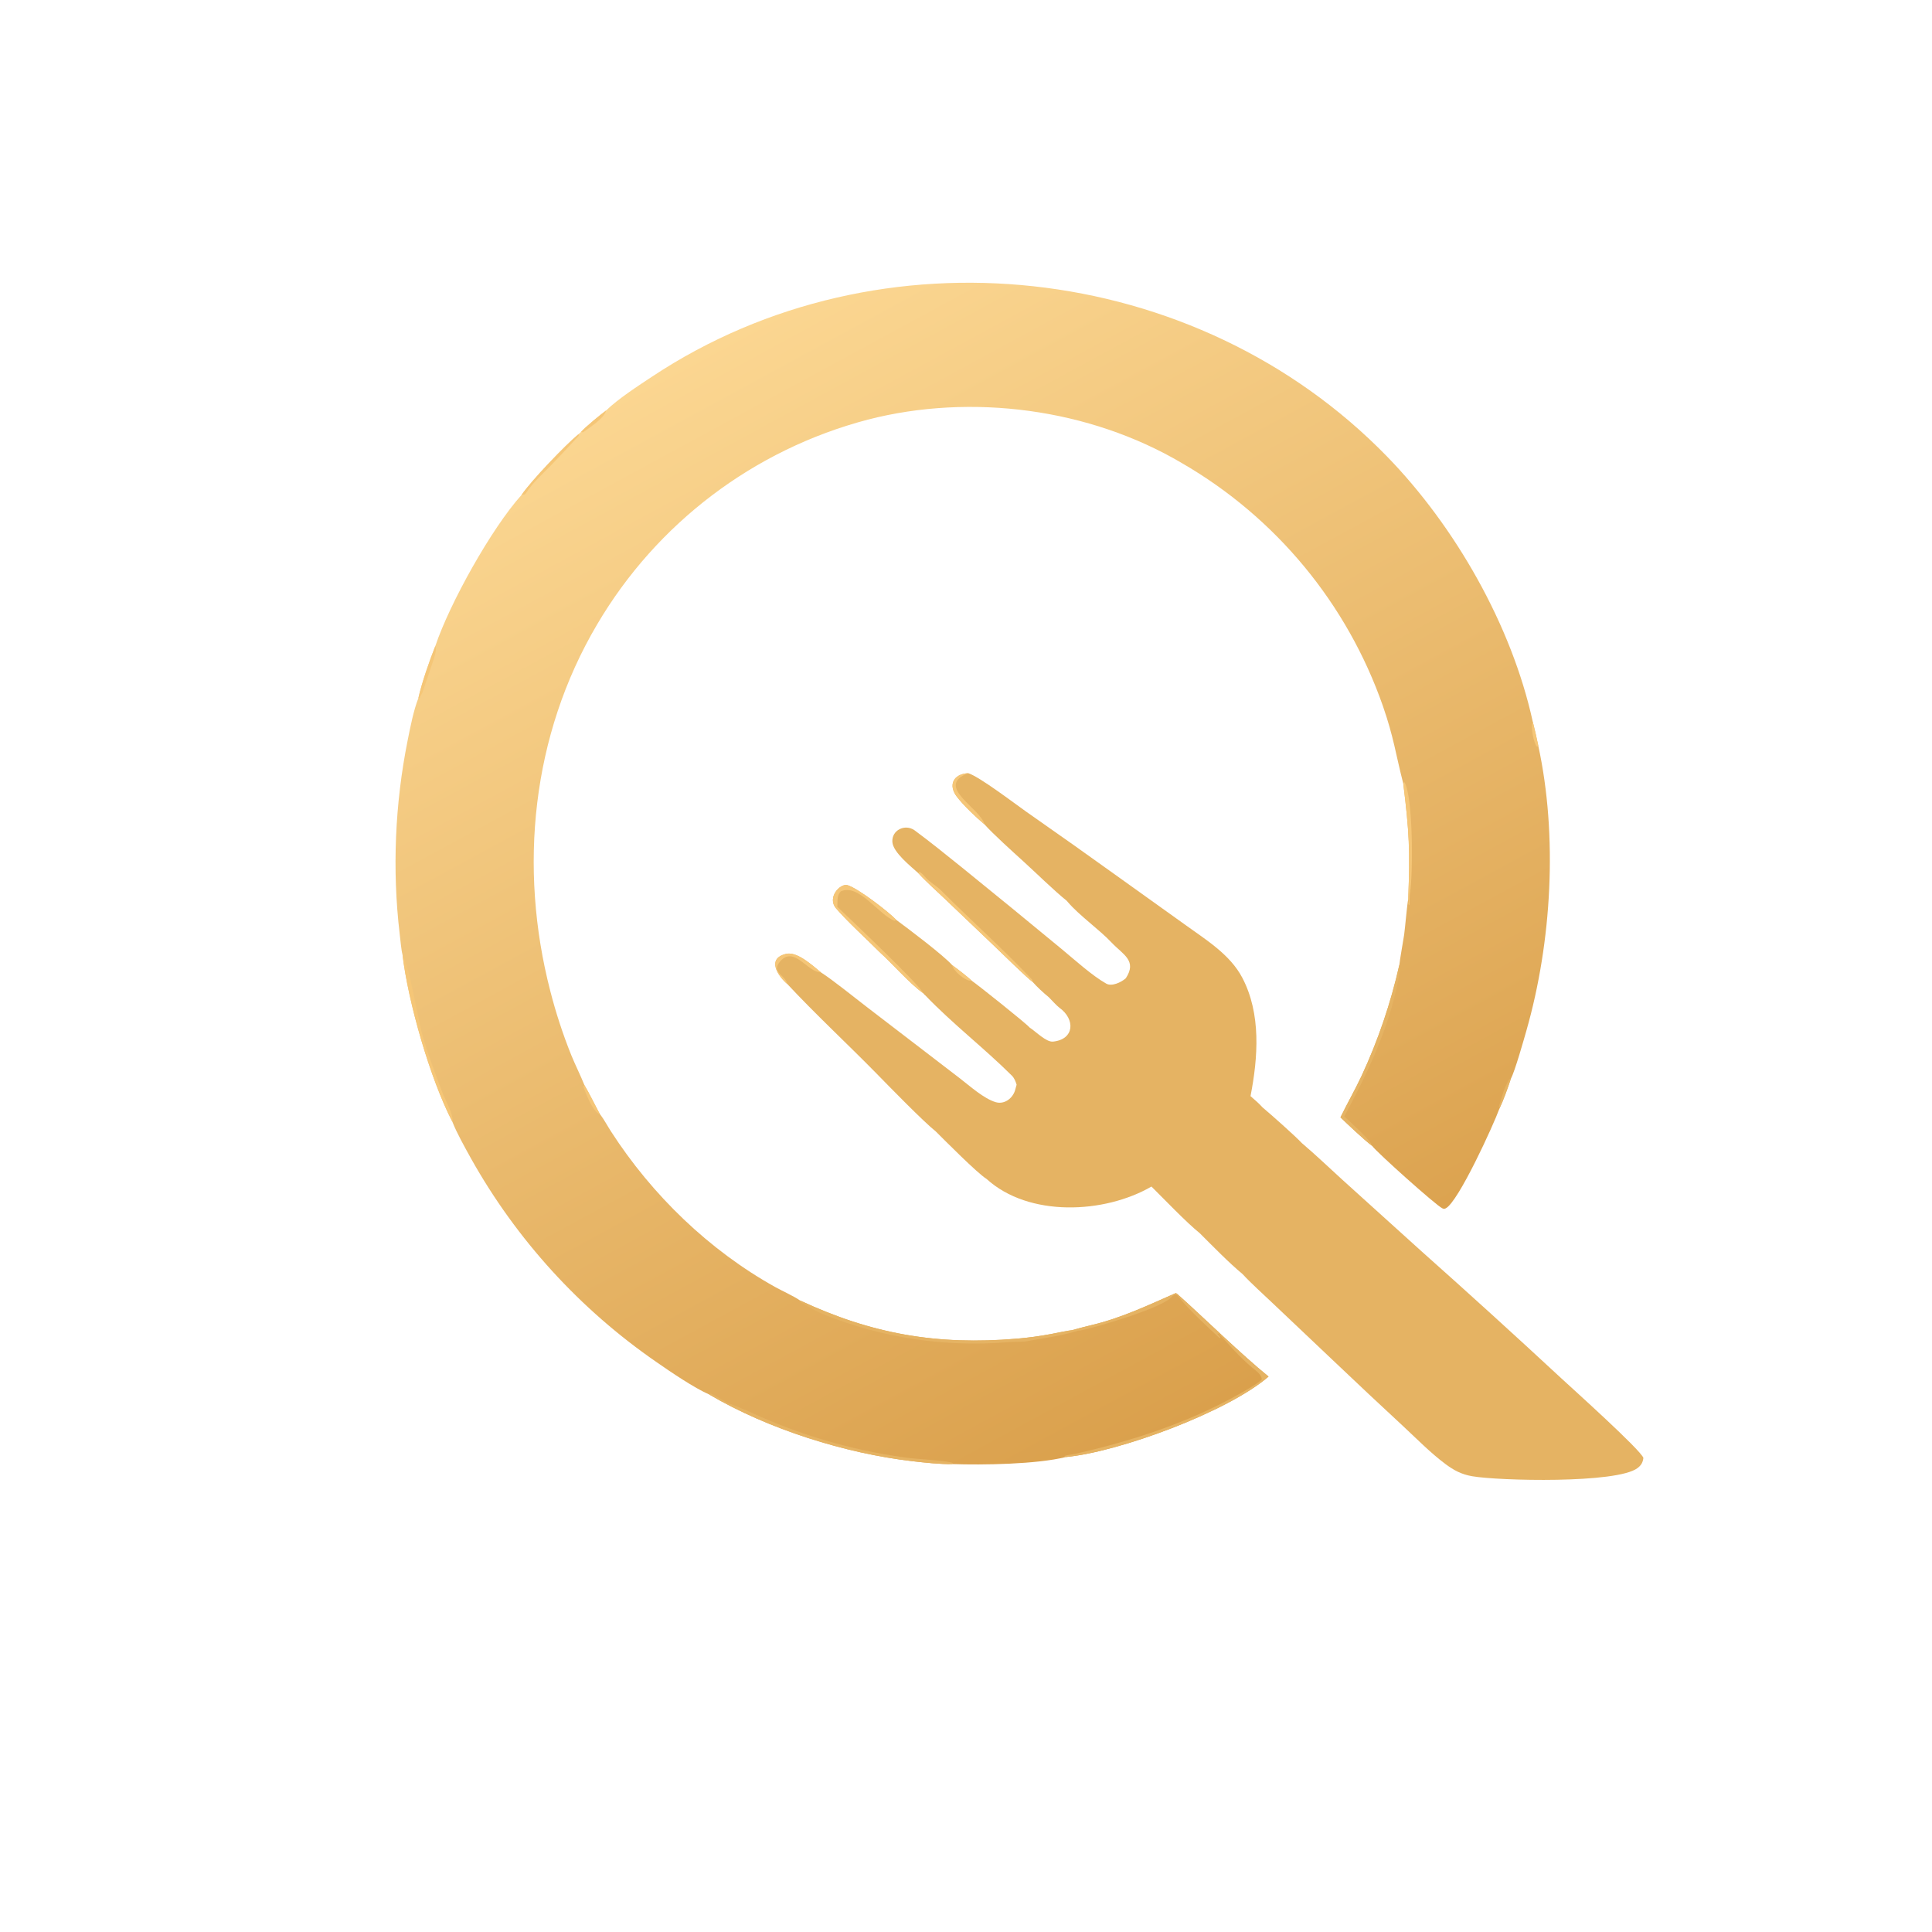
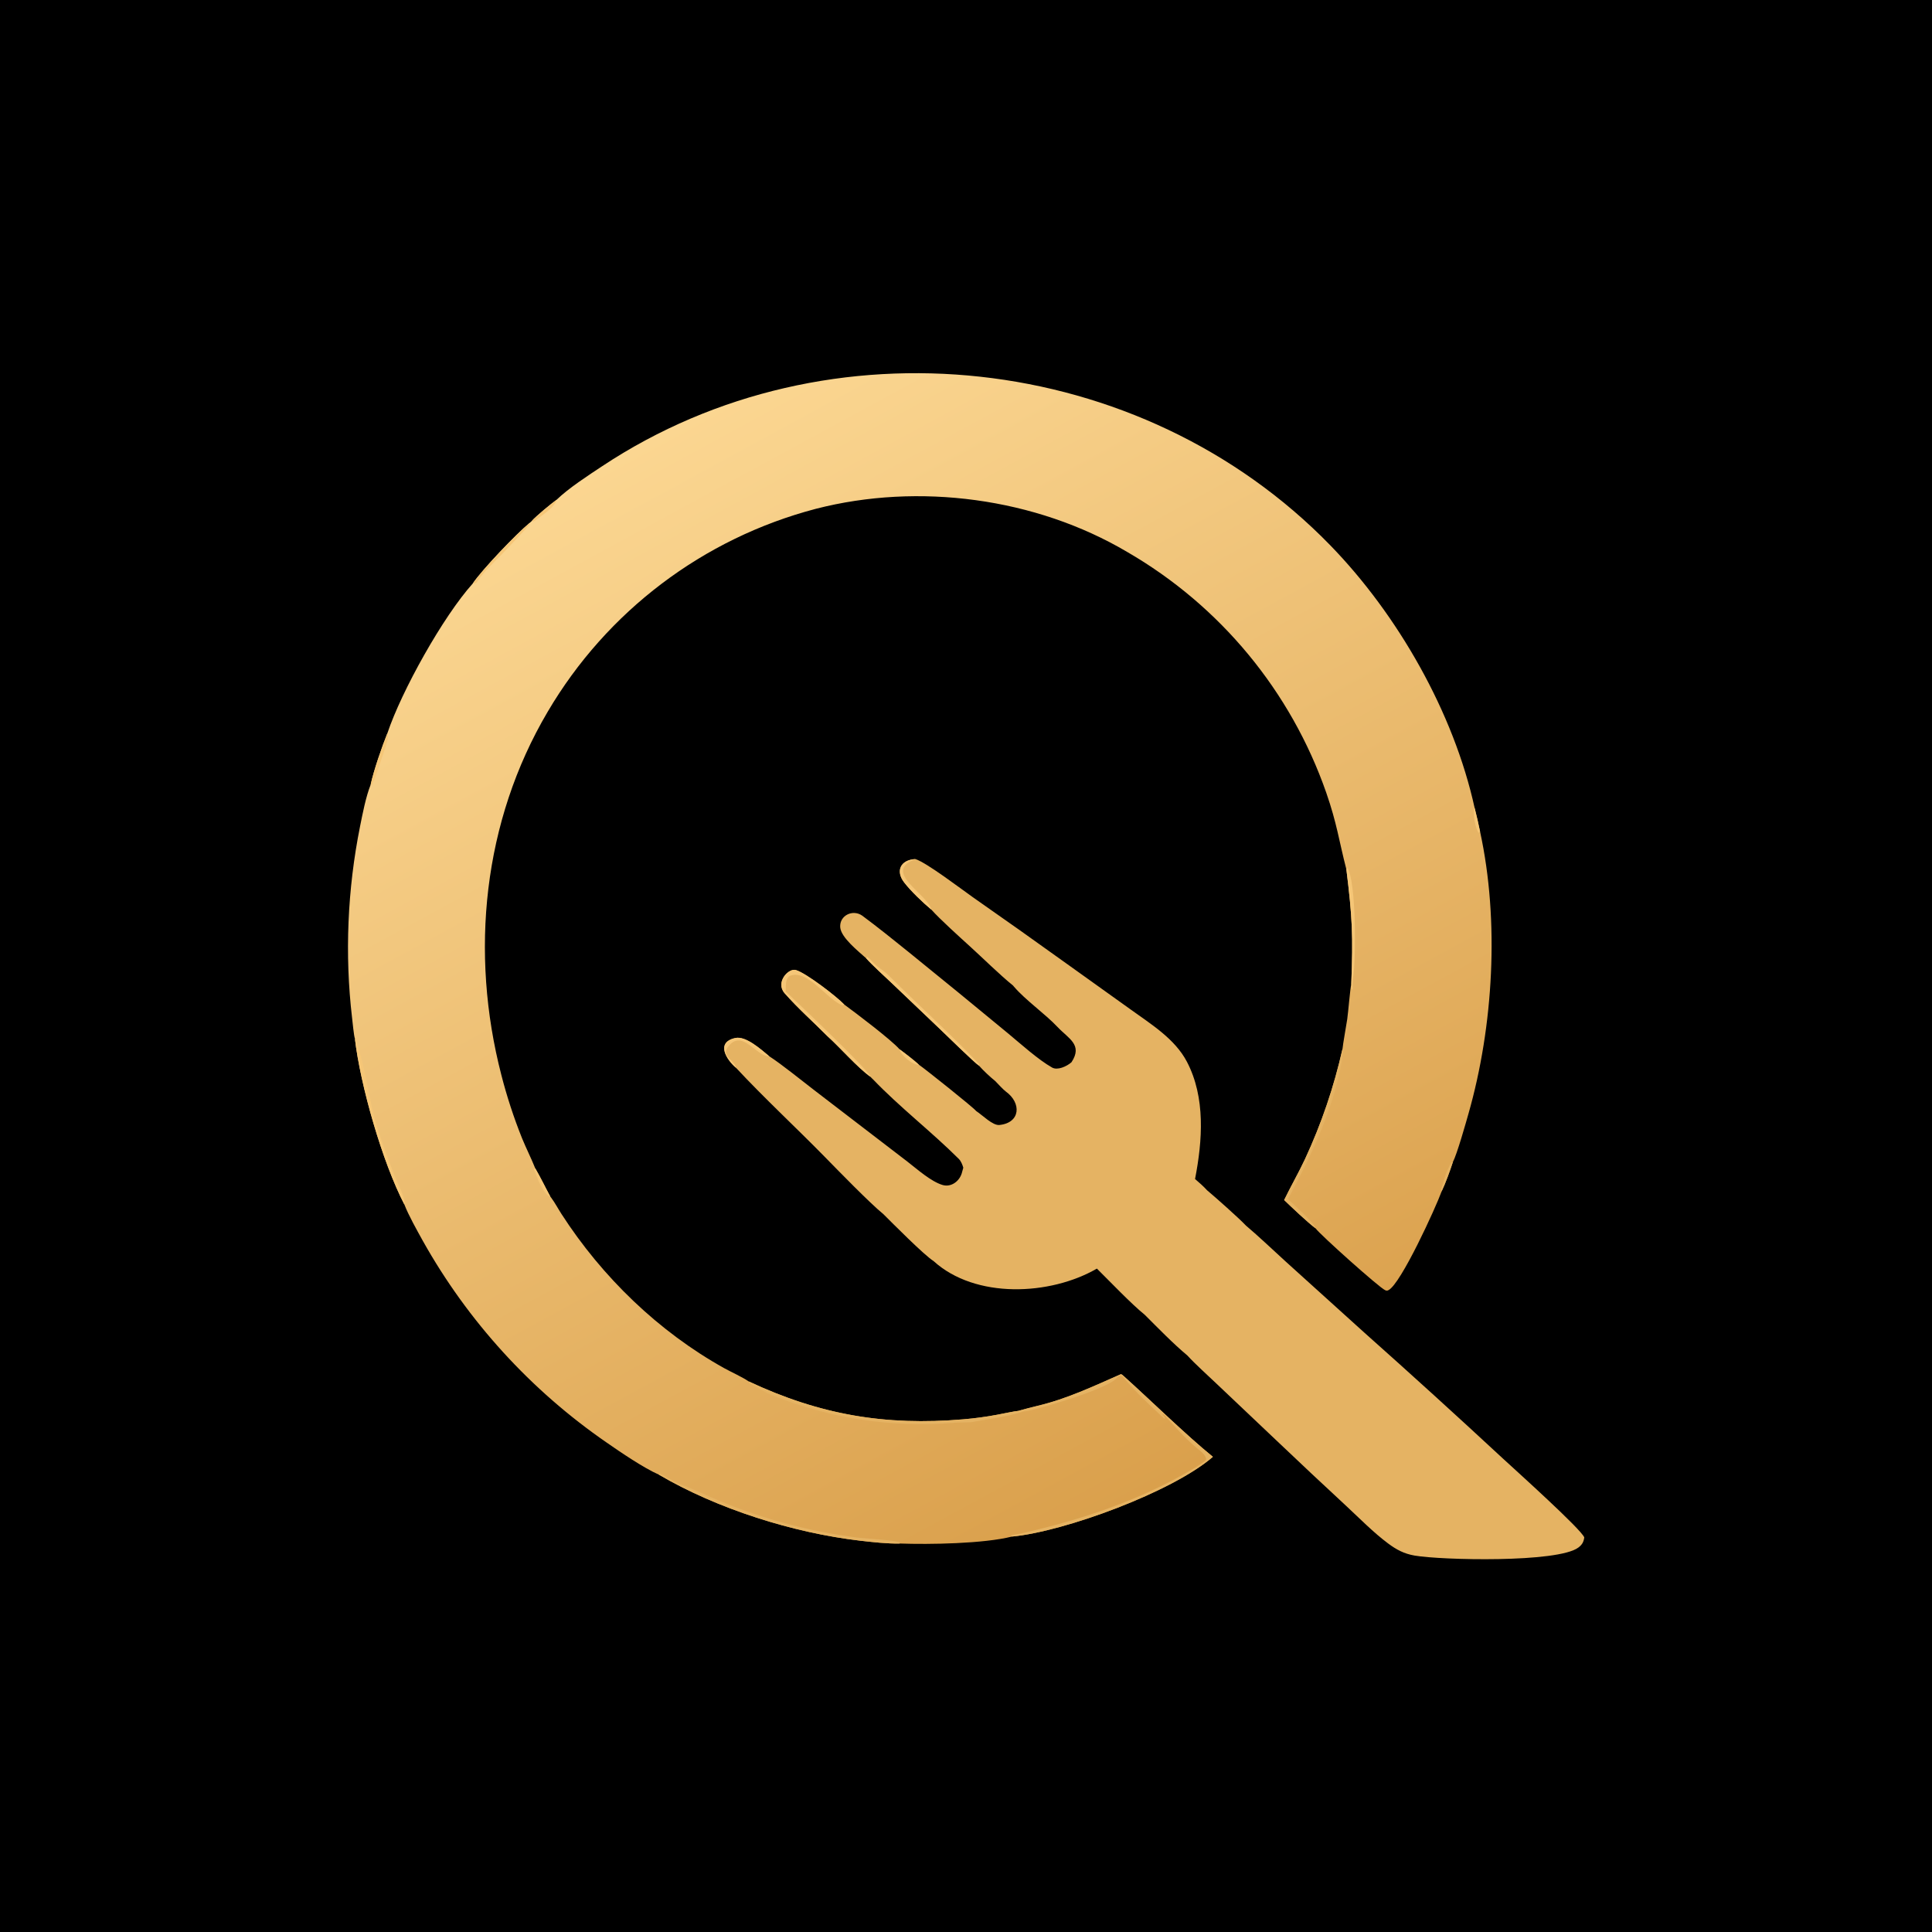
- <svg xmlns="http://www.w3.org/2000/svg" width="1024" height="1024" viewBox="0 0 1024 1024">
-   <defs>
-     <linearGradient id="a" x1="665.006" x2="367.784" y1="734.394" y2="187.061" gradientUnits="userSpaceOnUse">
-       <stop offset="0" stop-color="#daa04c" />
-       <stop offset="1" stop-color="#fbd691" />
-     </linearGradient>
-   </defs>
-   <path fill="url(#a)" d="M321.267 217.549c6.386-6.194 17.037-13.087 24.462-18.003 120.931-80.079 288.309-61.524 389.395 42.368 36.119 37.121 66.098 89.52 77.263 140.568 1.085 4.322 2.027 8.282 2.908 12.647 10.423 47.879 7.159 104.082-6.248 151.045-1.388 4.861-6.06 21.47-8.33 25.786-1.396 4.321-3.987 11.506-5.998 15.642-3.021 8.396-21.786 49.555-28.45 52.834-.758.373-1.013.344-1.803-.01-3.225-1.446-34.727-29.632-37.19-33.064-4.525-3.429-12.525-11.038-16.801-15.141 3.573-7.387 7.683-14.466 11.219-22.035a291.3 291.3 0 0 0 20.003-58.854c.109-1.864 2.137-13.254 2.528-15.901.492-3.329 1.612-16.813 2.165-18.803.98-26.018.579-35.41-2.62-61.258-4.065-15.792-4.977-24.358-10.781-41.102a240.22 240.22 0 0 0-106.523-128.791c-48.962-28.942-111.563-37.195-166.506-23.062A235.9 235.9 0 0 0 316.471 330.99c-34.636 58.644-41.724 128.854-24.795 194.323a273 273 0 0 0 11.101 33.921c2.166 5.305 5.001 10.905 7.002 15.945 2.823 4.815 5.377 10.191 8.077 15.147l.464.612c1.938 2.586 3.759 6.003 5.543 8.769 21.745 33.712 51.953 62.937 87.063 82.479 3.664 2.039 9.918 4.838 13.056 7.065 38.236 17.903 72.941 23.828 114.957 20.278a181 181 0 0 0 18.063-2.453c1.852-.341 9.822-2.009 11.217-2.054a260 260 0 0 1 10.464-2.73c15.591-3.712 29.768-10.445 44.256-16.816.545-.239 1.204.532 1.645.885 14.405 12.918 33.261 31.46 47.768 43.236-21.594 18.722-79.243 39.993-107.449 42.662-15.127 3.826-44.146 4.305-60.243 3.722-6.104.168-14.799-.794-20.932-1.505-35.824-4.15-76.53-16.997-107.739-35.316-8.036-3.507-20.653-12.078-27.935-17.16a322.7 322.7 0 0 1-98.413-107.987c-3.072-5.571-7.633-13.621-9.855-19.428-11.742-22.54-23.542-63.669-26.464-88.768-.499-1.053-1.296-9.264-1.501-10.999-3.996-33.889-2.47-68.897 4.233-102.353 1.395-6.964 3.111-15.89 5.697-22.46 1.624-7.543 6.098-20.473 8.985-27.605 7.558-22.536 29.767-62.397 45.701-80.088 4.981-7.395 23.295-26.508 30.164-32.175l1.307-1.161c2.264-2.607 10.505-9.359 13.359-11.427" />
-   <path fill="#e5b363" d="M568.219 705.022a260 260 0 0 1 10.464-2.73c15.591-3.712 29.768-10.445 44.256-16.816.545-.239 1.204.532 1.645.885 14.405 12.918 33.261 31.46 47.768 43.236-21.594 18.722-79.243 39.993-107.449 42.662l-.817-.476c1.669-.73 4.007-.799 5.821-1.211 31.845-7.234 63.281-17.606 91.504-34.352 1.434-.85 6.514-3.834 7.352-5.157-.161-2.631-3.147-4.59-5.306-6.401-6.518-5.467-11.715-11.627-17.476-17.784l-.783.043c.938.935 1.052.979 1.706 2.108l-.585.125c-7.435-6.952-15.52-14.288-21.928-22.17l-.358-.446c-1.797-.46-.897-.512-2.758.473-3.626 5.83-40.802 16.702-48.726 18.197-1.707.046-1.302.123-2.817.57-8.589 2.532-17.685 3.62-26.479 5.258-2.973.239-5.974.092-8.95.336-33.471 2.745-66.451-2.171-97.628-14.679-4.749-1.905-8.168-4.24-12.645-6.615l-.048-.827c38.236 17.903 72.941 23.828 114.957 20.278a181 181 0 0 0 18.063-2.453c1.852-.341 9.822-2.009 11.217-2.054" />
-   <path fill="#e5b363" d="m375.989 739.16.321-.708c3.519 1.338 7.787 4.646 10.416 5.558 5.985 2.078 11.39 4.726 17.109 7.201a286.5 286.5 0 0 0 78.506 21.63c3.189.385 22.06 1.519 22.65 2.706l-.331.434c-6.104.168-14.799-.794-20.932-1.505-35.824-4.15-76.53-16.997-107.739-35.316" />
-   <path fill="#e5b363" d="M741.697 511.332c.514 2.508-.169 5.754-.663 8.337-4.856 25.39-16.476 49.601-28.525 72.047 2.851 2.686 14.283 12.88 14.767 15.646-4.525-3.429-12.525-11.038-16.801-15.141 3.573-7.387 7.683-14.466 11.219-22.035a291.3 291.3 0 0 0 20.003-58.854" />
-   <path fill="#f5c677" d="M213.322 505.817c3.918 7.629 7.611 31.279 10.189 41.239 2.797 10.804 6.95 21.222 10.825 31.671 1.384 3.733 6.21 12.192 5.45 15.858-11.742-22.54-23.542-63.669-26.464-88.768" />
-   <path fill="#f5c677" d="m743.77 415.37.529-.909c4.705 7.101 4.721 48.439 3.049 58.704-.374 2.298-.204 4.37-.282 6.606l-.594-.531c.09-1.188.262-1.483-.082-2.612.98-26.018.579-35.41-2.62-61.258" />
-   <path fill="#f5c677" d="m306.601 230.137.25.717a763 763 0 0 1-14.882 15.858c-4.313 4.42-9.628 9.151-12.886 14.235-.956 1.491-.984 1.128-2.646 1.365 4.981-7.395 23.295-26.508 30.164-32.175" />
-   <path fill="#f5c677" d="M230.736 342.4c.889 2.4-.604 6.267-1.413 8.662-1.784 5.279-3.547 10.637-5.382 15.904-.336.964-1.279 2.043-1.509 3.064l-.681-.025c1.624-7.543 6.098-20.473 8.985-27.605" />
-   <path fill="#f5c677" d="M307.908 228.976c2.264-2.607 10.505-9.359 13.359-11.427-1.21 4.433-8.625 8.85-12.227 11.6z" />
-   <path fill="#f5c677" d="M309.779 575.179c2.823 4.815 5.377 10.191 8.077 15.147l-.642-.044c-3.881-2.85-6.284-9.964-8.126-14.481z" />
-   <path fill="#e5b363" d="m794.719 587.602-.271-1.062c2.101-6.39 2.095-8.396 5.473-14.511l.796-.069c-1.396 4.321-3.987 11.506-5.998 15.642" />
-   <path fill="#f5c677" d="M812.387 382.482c1.085 4.322 2.027 8.282 2.908 12.647l-.575.757c-1.829-1.679-3.628-11.028-2.333-13.404" />
-   <path fill="#e5b363" d="M521.774 436.901c-4.531-3.767-11.059-9.99-14.624-14.637-4.649-6.059-1.979-12.053 6.061-12.459 5.955 1.894 24.427 15.969 30.689 20.392a4243 4243 0 0 1 49.992 35.418l34.218 24.49c11.04 7.978 23.87 15.787 30.334 28.112 10.028 19.118 8.356 42.241 4.361 62.755 2.328 2.03 4.328 3.708 6.404 6.005 4.408 3.694 17.048 14.89 20.852 18.931 6.995 5.912 14.599 13.186 21.475 19.434l41.853 37.827a4814 4814 0 0 1 74.121 67.349c6.99 6.45 41.847 37.766 43.527 42.196-.322 2.435-1.164 3.923-3.153 5.42-10.986 8.266-73.464 6.767-87.66 4.293-5.59-.974-9.654-3.126-14.17-6.502-7.909-5.913-15.07-13.255-22.309-19.978a3729 3729 0 0 1-37.323-35.027l-31.897-30.221c-4.501-4.289-11.864-10.929-15.883-15.36-7.336-6.082-15.892-14.884-22.755-21.731-7.198-5.804-18.666-17.862-25.598-24.709-24.953 14.473-65.026 16.328-87.396-4.04-5.001-3.119-21.985-20.271-26.877-25.134-7.055-5.701-24.382-23.524-31.335-30.624-15.107-15.425-32.835-31.884-47.391-47.555-4.801-4.051-11.332-13.555-.518-15.996 5.72-1.292 13.768 6.07 18.253 9.769 6.493 4.15 17.7 13.275 24.145 18.197l49.742 38.147c5.158 3.977 12.574 10.662 18.843 12.511 4.705 1.388 9.394-2.212 10.461-7.08l.609-2.174c-.515-1.705-1.194-3.493-2.483-4.777-14.661-14.602-31.594-27.622-45.908-42.57-.329-.188-.911-.903-1.206-1.226-7.015-4.955-16.367-15.754-23.087-21.789-7.5-7.54-15.947-15.051-22.915-22.98-5.102-5.805 2.075-13.594 6.031-12.401 5.671 1.712 21.956 14.305 25.838 18.427 6.101 4.475 25.114 18.821 29.604 23.945 2.407 1.747 8.225 6.217 10.4 8.293 3.015 2.052 29.167 22.852 30.601 24.757 3.451 2.252 8.848 7.838 12.429 7.472 11.376-1.163 11.881-11.828 3.435-17.903-1.366-.982-4.575-4.502-5.625-5.572-2.763-2.246-6.337-5.537-8.672-8.212-2.612-1.741-17.204-16.082-20.779-19.48l-25.847-24.644c-4.222-4.035-10.053-9.223-13.801-13.371-4.09-3.729-13.509-11.082-13.873-16.65-.41-6.276 6.7-9.71 11.758-6.175 8.529 6.327 16.853 13.038 25.134 19.718a6345 6345 0 0 1 52.946 43.318c6.638 5.489 16.11 14.079 23.548 18.251 2.856 1.601 7.747-.566 10.338-2.843 6.19-9.379-1.585-12.624-7.447-18.849-6.717-7.132-17.093-14.322-23.296-21.569l-.534-.637c-6.764-5.434-16.41-14.919-23.022-20.923-5.152-4.678-16.242-14.669-20.618-19.629" />
-   <path fill="#f5c677" d="M489.228 526.347c-7.015-4.955-16.367-15.754-23.087-21.789-7.5-7.54-15.947-15.051-22.915-22.98-5.102-5.805 2.075-13.594 6.031-12.401 5.671 1.712 21.956 14.305 25.838 18.427l-.89.454c-8.215-2.852-18.988-20.047-28.553-15.604-2.279 2.309-1.587 4.953-1.863 8.179 5.438 5.125 44.766 42.396 45.439 45.714" />
-   <path fill="#f5c677" d="m486.84 462.889.485-.878c1.39 1.033 1.607 1.212 2.866 2.666 2.688 3.105 5.904 4.565 8.904 7.573 15.804 15.841 32.616 30.787 47.997 47.034l.175 1.1c-2.612-1.741-17.204-16.082-20.779-19.48l-25.847-24.644c-4.222-4.035-10.053-9.223-13.801-13.371" />
-   <path fill="#f5c677" d="M521.774 436.901c-4.531-3.767-11.059-9.99-14.624-14.637-4.649-6.059-1.979-12.053 6.061-12.459-18.193 6.868 6.595 18.638 8.563 27.096" />
-   <path fill="#f5c677" d="M417.29 521.546c-4.801-4.051-11.332-13.555-.518-15.996 5.72-1.292 13.768 6.07 18.253 9.769-6.944.253-14.151-14.468-21.603-5.648-4.872 5.768 2.779 7.037 3.868 11.875" />
-   <path fill="#f5c677" d="M504.699 511.549c2.407 1.747 8.225 6.217 10.4 8.293-3.319.408-9.884-5.265-10.4-8.293" />
+ <svg xmlns="http://www.w3.org/2000/svg" viewBox="0 0 1024 1024">
+   <rect width="1024" height="1024" fill="#000" />
+   <g transform="translate(-23.24 49.33) scale(0.9907)">
+     <defs>
+       <linearGradient id="a" x1="665.006" x2="367.784" y1="734.394" y2="187.061" gradientUnits="userSpaceOnUse">
+         <stop offset="0" stop-color="#daa04c" />
+         <stop offset="1" stop-color="#fbd691" />
+       </linearGradient>
+     </defs>
+     <path fill="url(#a)" d="M321.267 217.549c6.386-6.194 17.037-13.087 24.462-18.003 120.931-80.079 288.309-61.524 389.395 42.368 36.119 37.121 66.098 89.52 77.263 140.568 1.085 4.322 2.027 8.282 2.908 12.647 10.423 47.879 7.159 104.082-6.248 151.045-1.388 4.861-6.06 21.47-8.33 25.786-1.396 4.321-3.987 11.506-5.998 15.642-3.021 8.396-21.786 49.555-28.45 52.834-.758.373-1.013.344-1.803-.01-3.225-1.446-34.727-29.632-37.19-33.064-4.525-3.429-12.525-11.038-16.801-15.141 3.573-7.387 7.683-14.466 11.219-22.035a291.3 291.3 0 0 0 20.003-58.854c.109-1.864 2.137-13.254 2.528-15.901.492-3.329 1.612-16.813 2.165-18.803.98-26.018.579-35.41-2.62-61.258-4.065-15.792-4.977-24.358-10.781-41.102a240.22 240.22 0 0 0-106.523-128.791c-48.962-28.942-111.563-37.195-166.506-23.062A235.9 235.9 0 0 0 316.471 330.99c-34.636 58.644-41.724 128.854-24.795 194.323a273 273 0 0 0 11.101 33.921c2.166 5.305 5.001 10.905 7.002 15.945 2.823 4.815 5.377 10.191 8.077 15.147l.464.612c1.938 2.586 3.759 6.003 5.543 8.769 21.745 33.712 51.953 62.937 87.063 82.479 3.664 2.039 9.918 4.838 13.056 7.065 38.236 17.903 72.941 23.828 114.957 20.278a181 181 0 0 0 18.063-2.453c1.852-.341 9.822-2.009 11.217-2.054a260 260 0 0 1 10.464-2.73c15.591-3.712 29.768-10.445 44.256-16.816.545-.239 1.204.532 1.645.885 14.405 12.918 33.261 31.46 47.768 43.236-21.594 18.722-79.243 39.993-107.449 42.662-15.127 3.826-44.146 4.305-60.243 3.722-6.104.168-14.799-.794-20.932-1.505-35.824-4.15-76.53-16.997-107.739-35.316-8.036-3.507-20.653-12.078-27.935-17.16a322.7 322.7 0 0 1-98.413-107.987c-3.072-5.571-7.633-13.621-9.855-19.428-11.742-22.54-23.542-63.669-26.464-88.768-.499-1.053-1.296-9.264-1.501-10.999-3.996-33.889-2.47-68.897 4.233-102.353 1.395-6.964 3.111-15.89 5.697-22.46 1.624-7.543 6.098-20.473 8.985-27.605 7.558-22.536 29.767-62.397 45.701-80.088 4.981-7.395 23.295-26.508 30.164-32.175l1.307-1.161c2.264-2.607 10.505-9.359 13.359-11.427" />
+     <path fill="#e5b363" d="M568.219 705.022a260 260 0 0 1 10.464-2.73c15.591-3.712 29.768-10.445 44.256-16.816.545-.239 1.204.532 1.645.885 14.405 12.918 33.261 31.46 47.768 43.236-21.594 18.722-79.243 39.993-107.449 42.662l-.817-.476c1.669-.73 4.007-.799 5.821-1.211 31.845-7.234 63.281-17.606 91.504-34.352 1.434-.85 6.514-3.834 7.352-5.157-.161-2.631-3.147-4.59-5.306-6.401-6.518-5.467-11.715-11.627-17.476-17.784l-.783.043c.938.935 1.052.979 1.706 2.108l-.585.125c-7.435-6.952-15.52-14.288-21.928-22.17l-.358-.446c-1.797-.46-.897-.512-2.758.473-3.626 5.83-40.802 16.702-48.726 18.197-1.707.046-1.302.123-2.817.57-8.589 2.532-17.685 3.62-26.479 5.258-2.973.239-5.974.092-8.95.336-33.471 2.745-66.451-2.171-97.628-14.679-4.749-1.905-8.168-4.24-12.645-6.615l-.048-.827c38.236 17.903 72.941 23.828 114.957 20.278a181 181 0 0 0 18.063-2.453c1.852-.341 9.822-2.009 11.217-2.054" />
+     <path fill="#e5b363" d="m375.989 739.16.321-.708c3.519 1.338 7.787 4.646 10.416 5.558 5.985 2.078 11.39 4.726 17.109 7.201a286.5 286.5 0 0 0 78.506 21.63c3.189.385 22.06 1.519 22.65 2.706l-.331.434c-6.104.168-14.799-.794-20.932-1.505-35.824-4.15-76.53-16.997-107.739-35.316" />
+     <path fill="#e5b363" d="M741.697 511.332c.514 2.508-.169 5.754-.663 8.337-4.856 25.39-16.476 49.601-28.525 72.047 2.851 2.686 14.283 12.88 14.767 15.646-4.525-3.429-12.525-11.038-16.801-15.141 3.573-7.387 7.683-14.466 11.219-22.035a291.3 291.3 0 0 0 20.003-58.854" />
+     <path fill="#f5c677" d="M213.322 505.817c3.918 7.629 7.611 31.279 10.189 41.239 2.797 10.804 6.95 21.222 10.825 31.671 1.384 3.733 6.21 12.192 5.45 15.858-11.742-22.54-23.542-63.669-26.464-88.768" />
+     <path fill="#f5c677" d="m743.77 415.37.529-.909c4.705 7.101 4.721 48.439 3.049 58.704-.374 2.298-.204 4.37-.282 6.606l-.594-.531c.09-1.188.262-1.483-.082-2.612.98-26.018.579-35.41-2.62-61.258" />
+     <path fill="#f5c677" d="m306.601 230.137.25.717a763 763 0 0 1-14.882 15.858c-4.313 4.42-9.628 9.151-12.886 14.235-.956 1.491-.984 1.128-2.646 1.365 4.981-7.395 23.295-26.508 30.164-32.175" />
+     <path fill="#f5c677" d="M230.736 342.4c.889 2.4-.604 6.267-1.413 8.662-1.784 5.279-3.547 10.637-5.382 15.904-.336.964-1.279 2.043-1.509 3.064l-.681-.025c1.624-7.543 6.098-20.473 8.985-27.605" />
+     <path fill="#f5c677" d="M307.908 228.976c2.264-2.607 10.505-9.359 13.359-11.427-1.21 4.433-8.625 8.85-12.227 11.6z" />
+     <path fill="#f5c677" d="M309.779 575.179c2.823 4.815 5.377 10.191 8.077 15.147l-.642-.044c-3.881-2.85-6.284-9.964-8.126-14.481z" />
+     <path fill="#e5b363" d="m794.719 587.602-.271-1.062c2.101-6.39 2.095-8.396 5.473-14.511l.796-.069c-1.396 4.321-3.987 11.506-5.998 15.642" />
+     <path fill="#f5c677" d="M812.387 382.482c1.085 4.322 2.027 8.282 2.908 12.647l-.575.757c-1.829-1.679-3.628-11.028-2.333-13.404" />
+     <path fill="#e5b363" d="M521.774 436.901c-4.531-3.767-11.059-9.99-14.624-14.637-4.649-6.059-1.979-12.053 6.061-12.459 5.955 1.894 24.427 15.969 30.689 20.392a4243 4243 0 0 1 49.992 35.418l34.218 24.49c11.04 7.978 23.87 15.787 30.334 28.112 10.028 19.118 8.356 42.241 4.361 62.755 2.328 2.03 4.328 3.708 6.404 6.005 4.408 3.694 17.048 14.89 20.852 18.931 6.995 5.912 14.599 13.186 21.475 19.434l41.853 37.827a4814 4814 0 0 1 74.121 67.349c6.99 6.45 41.847 37.766 43.527 42.196-.322 2.435-1.164 3.923-3.153 5.42-10.986 8.266-73.464 6.767-87.66 4.293-5.59-.974-9.654-3.126-14.17-6.502-7.909-5.913-15.07-13.255-22.309-19.978a3729 3729 0 0 1-37.323-35.027l-31.897-30.221c-4.501-4.289-11.864-10.929-15.883-15.36-7.336-6.082-15.892-14.884-22.755-21.731-7.198-5.804-18.666-17.862-25.598-24.709-24.953 14.473-65.026 16.328-87.396-4.04-5.001-3.119-21.985-20.271-26.877-25.134-7.055-5.701-24.382-23.524-31.335-30.624-15.107-15.425-32.835-31.884-47.391-47.555-4.801-4.051-11.332-13.555-.518-15.996 5.72-1.292 13.768 6.07 18.253 9.769 6.493 4.15 17.7 13.275 24.145 18.197l49.742 38.147c5.158 3.977 12.574 10.662 18.843 12.511 4.705 1.388 9.394-2.212 10.461-7.08l.609-2.174c-.515-1.705-1.194-3.493-2.483-4.777-14.661-14.602-31.594-27.622-45.908-42.57-.329-.188-.911-.903-1.206-1.226-7.015-4.955-16.367-15.754-23.087-21.789-7.5-7.54-15.947-15.051-22.915-22.98-5.102-5.805 2.075-13.594 6.031-12.401 5.671 1.712 21.956 14.305 25.838 18.427 6.101 4.475 25.114 18.821 29.604 23.945 2.407 1.747 8.225 6.217 10.4 8.293 3.015 2.052 29.167 22.852 30.601 24.757 3.451 2.252 8.848 7.838 12.429 7.472 11.376-1.163 11.881-11.828 3.435-17.903-1.366-.982-4.575-4.502-5.625-5.572-2.763-2.246-6.337-5.537-8.672-8.212-2.612-1.741-17.204-16.082-20.779-19.48l-25.847-24.644c-4.222-4.035-10.053-9.223-13.801-13.371-4.09-3.729-13.509-11.082-13.873-16.65-.41-6.276 6.7-9.71 11.758-6.175 8.529 6.327 16.853 13.038 25.134 19.718a6345 6345 0 0 1 52.946 43.318c6.638 5.489 16.11 14.079 23.548 18.251 2.856 1.601 7.747-.566 10.338-2.843 6.19-9.379-1.585-12.624-7.447-18.849-6.717-7.132-17.093-14.322-23.296-21.569l-.534-.637c-6.764-5.434-16.41-14.919-23.022-20.923-5.152-4.678-16.242-14.669-20.618-19.629" />
+     <path fill="#f5c677" d="M489.228 526.347c-7.015-4.955-16.367-15.754-23.087-21.789-7.5-7.54-15.947-15.051-22.915-22.98-5.102-5.805 2.075-13.594 6.031-12.401 5.671 1.712 21.956 14.305 25.838 18.427l-.89.454c-8.215-2.852-18.988-20.047-28.553-15.604-2.279 2.309-1.587 4.953-1.863 8.179 5.438 5.125 44.766 42.396 45.439 45.714" />
+     <path fill="#f5c677" d="m486.84 462.889.485-.878c1.39 1.033 1.607 1.212 2.866 2.666 2.688 3.105 5.904 4.565 8.904 7.573 15.804 15.841 32.616 30.787 47.997 47.034l.175 1.1c-2.612-1.741-17.204-16.082-20.779-19.48l-25.847-24.644c-4.222-4.035-10.053-9.223-13.801-13.371" />
+     <path fill="#f5c677" d="M521.774 436.901c-4.531-3.767-11.059-9.99-14.624-14.637-4.649-6.059-1.979-12.053 6.061-12.459-18.193 6.868 6.595 18.638 8.563 27.096" />
+     <path fill="#f5c677" d="M417.29 521.546c-4.801-4.051-11.332-13.555-.518-15.996 5.72-1.292 13.768 6.07 18.253 9.769-6.944.253-14.151-14.468-21.603-5.648-4.872 5.768 2.779 7.037 3.868 11.875" />
+     <path fill="#f5c677" d="M504.699 511.549c2.407 1.747 8.225 6.217 10.4 8.293-3.319.408-9.884-5.265-10.4-8.293" />
+   </g>
</svg>
